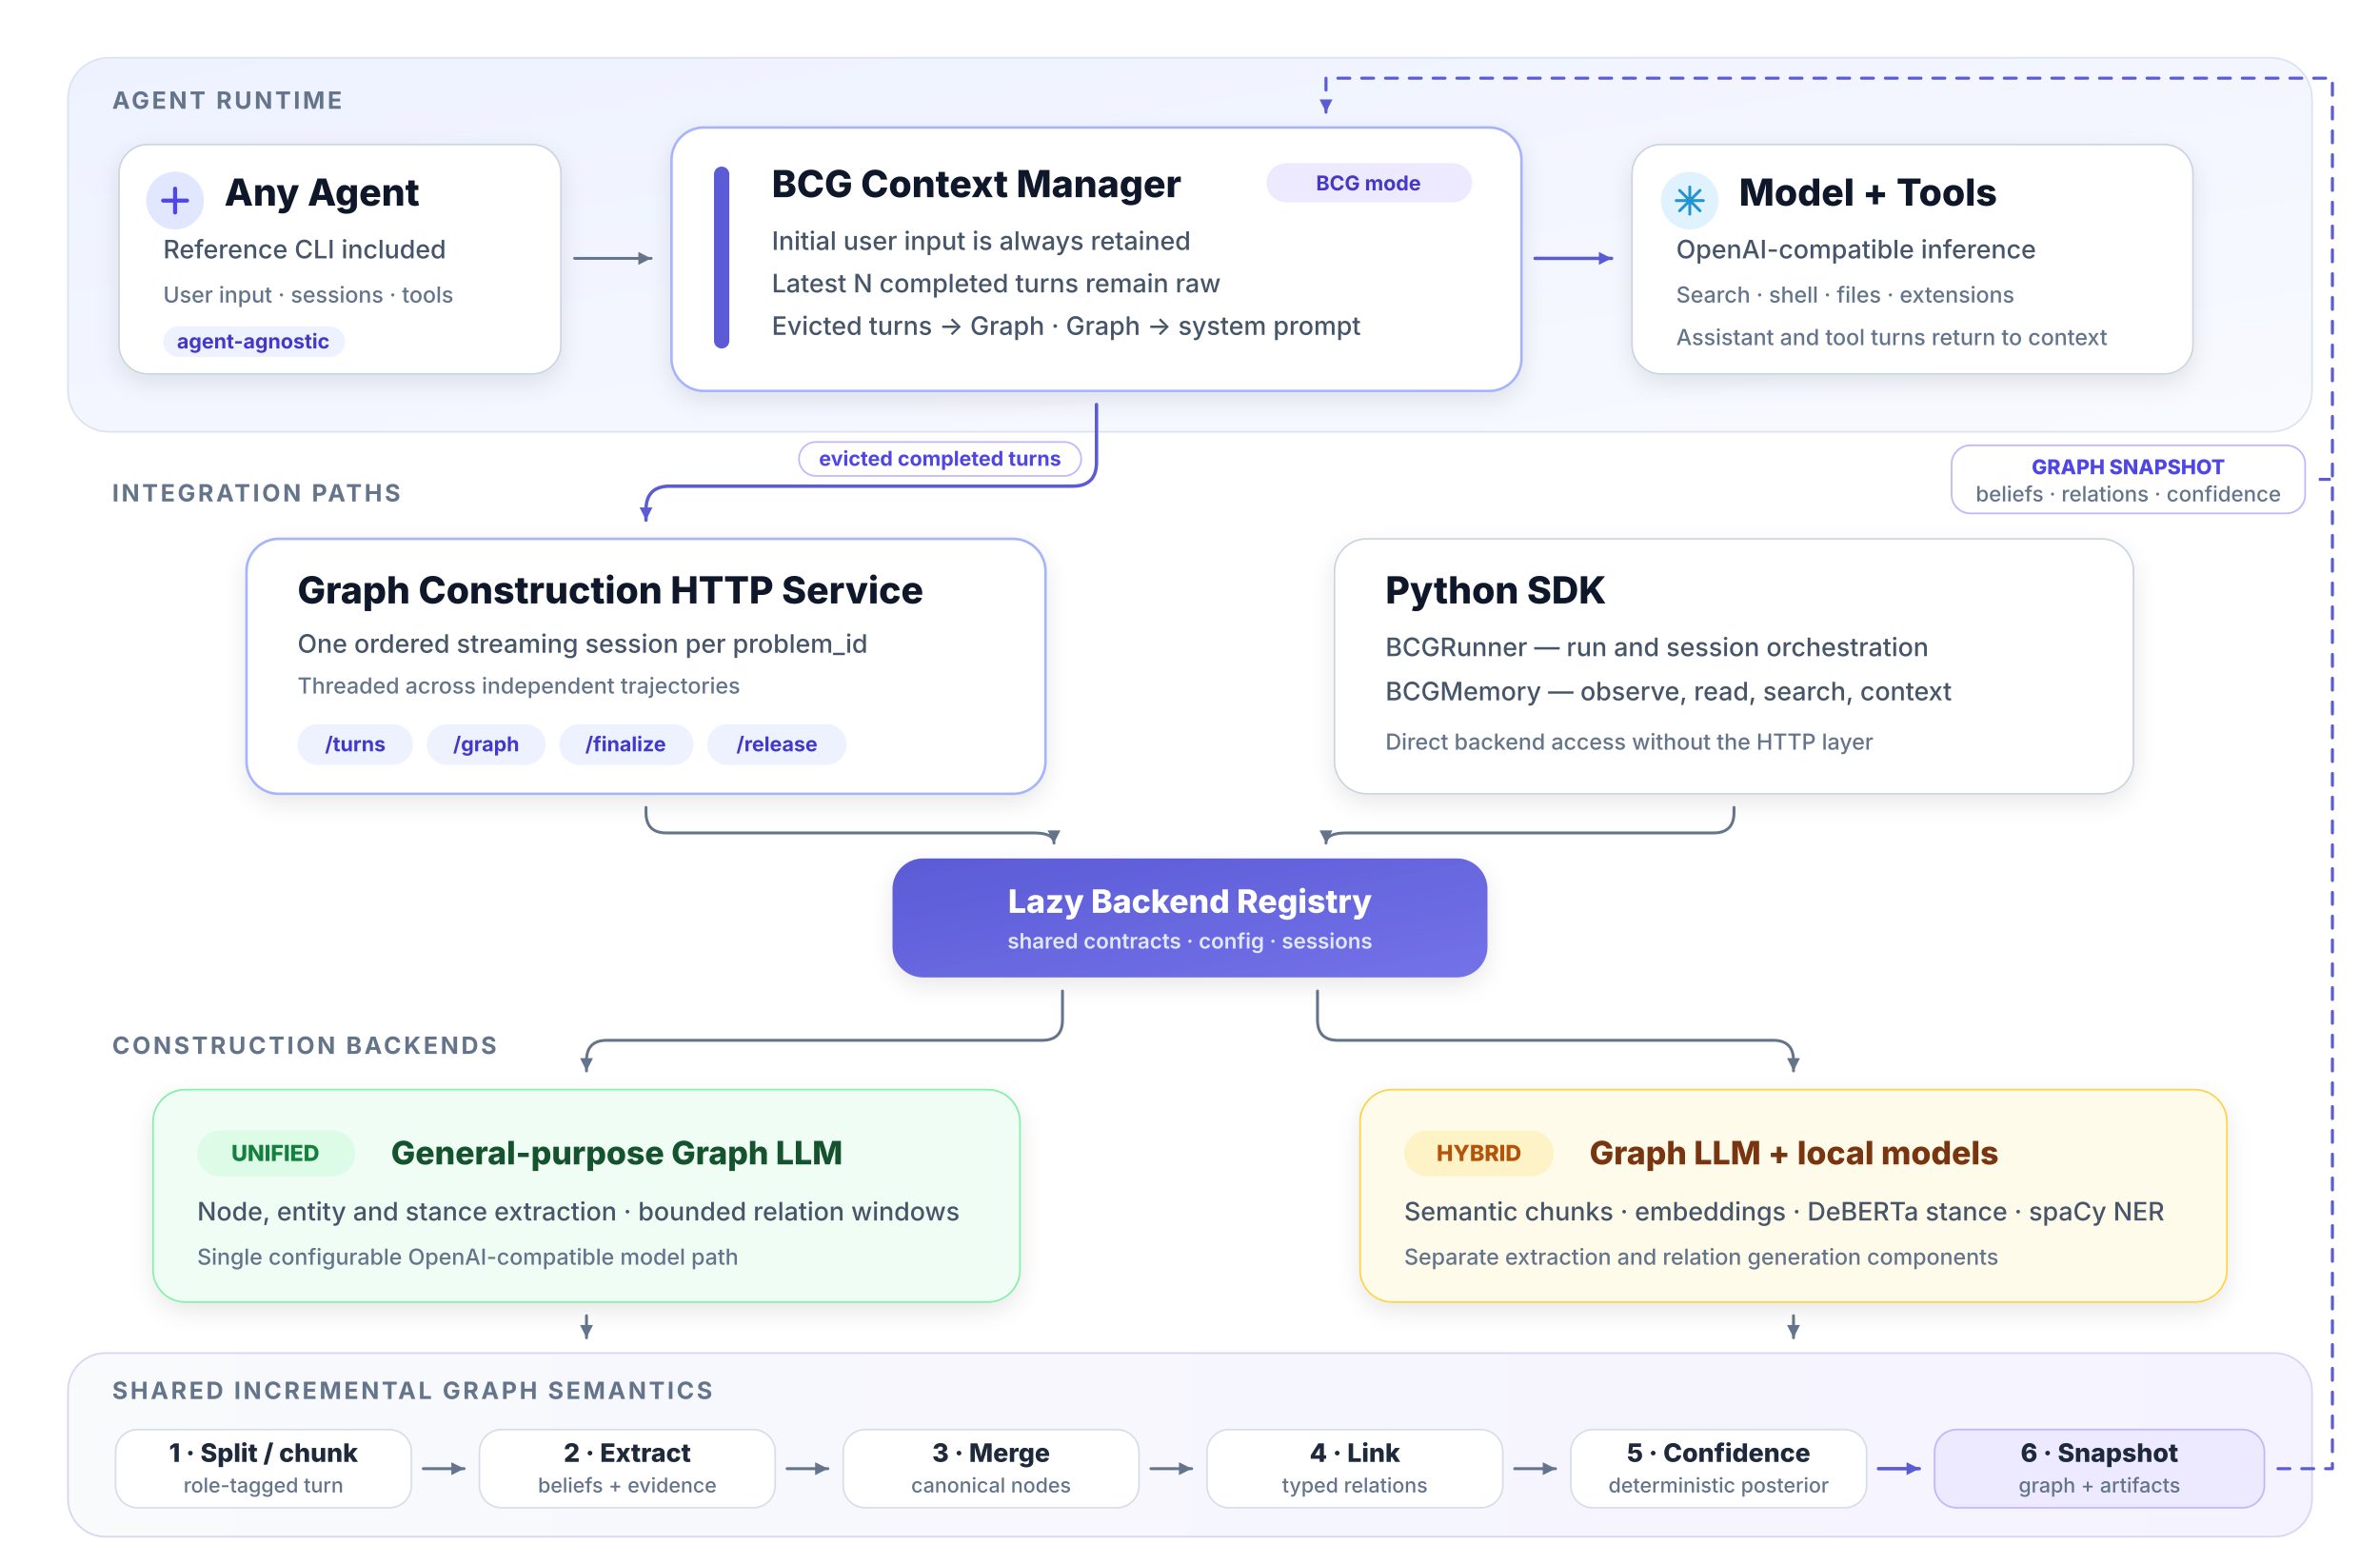
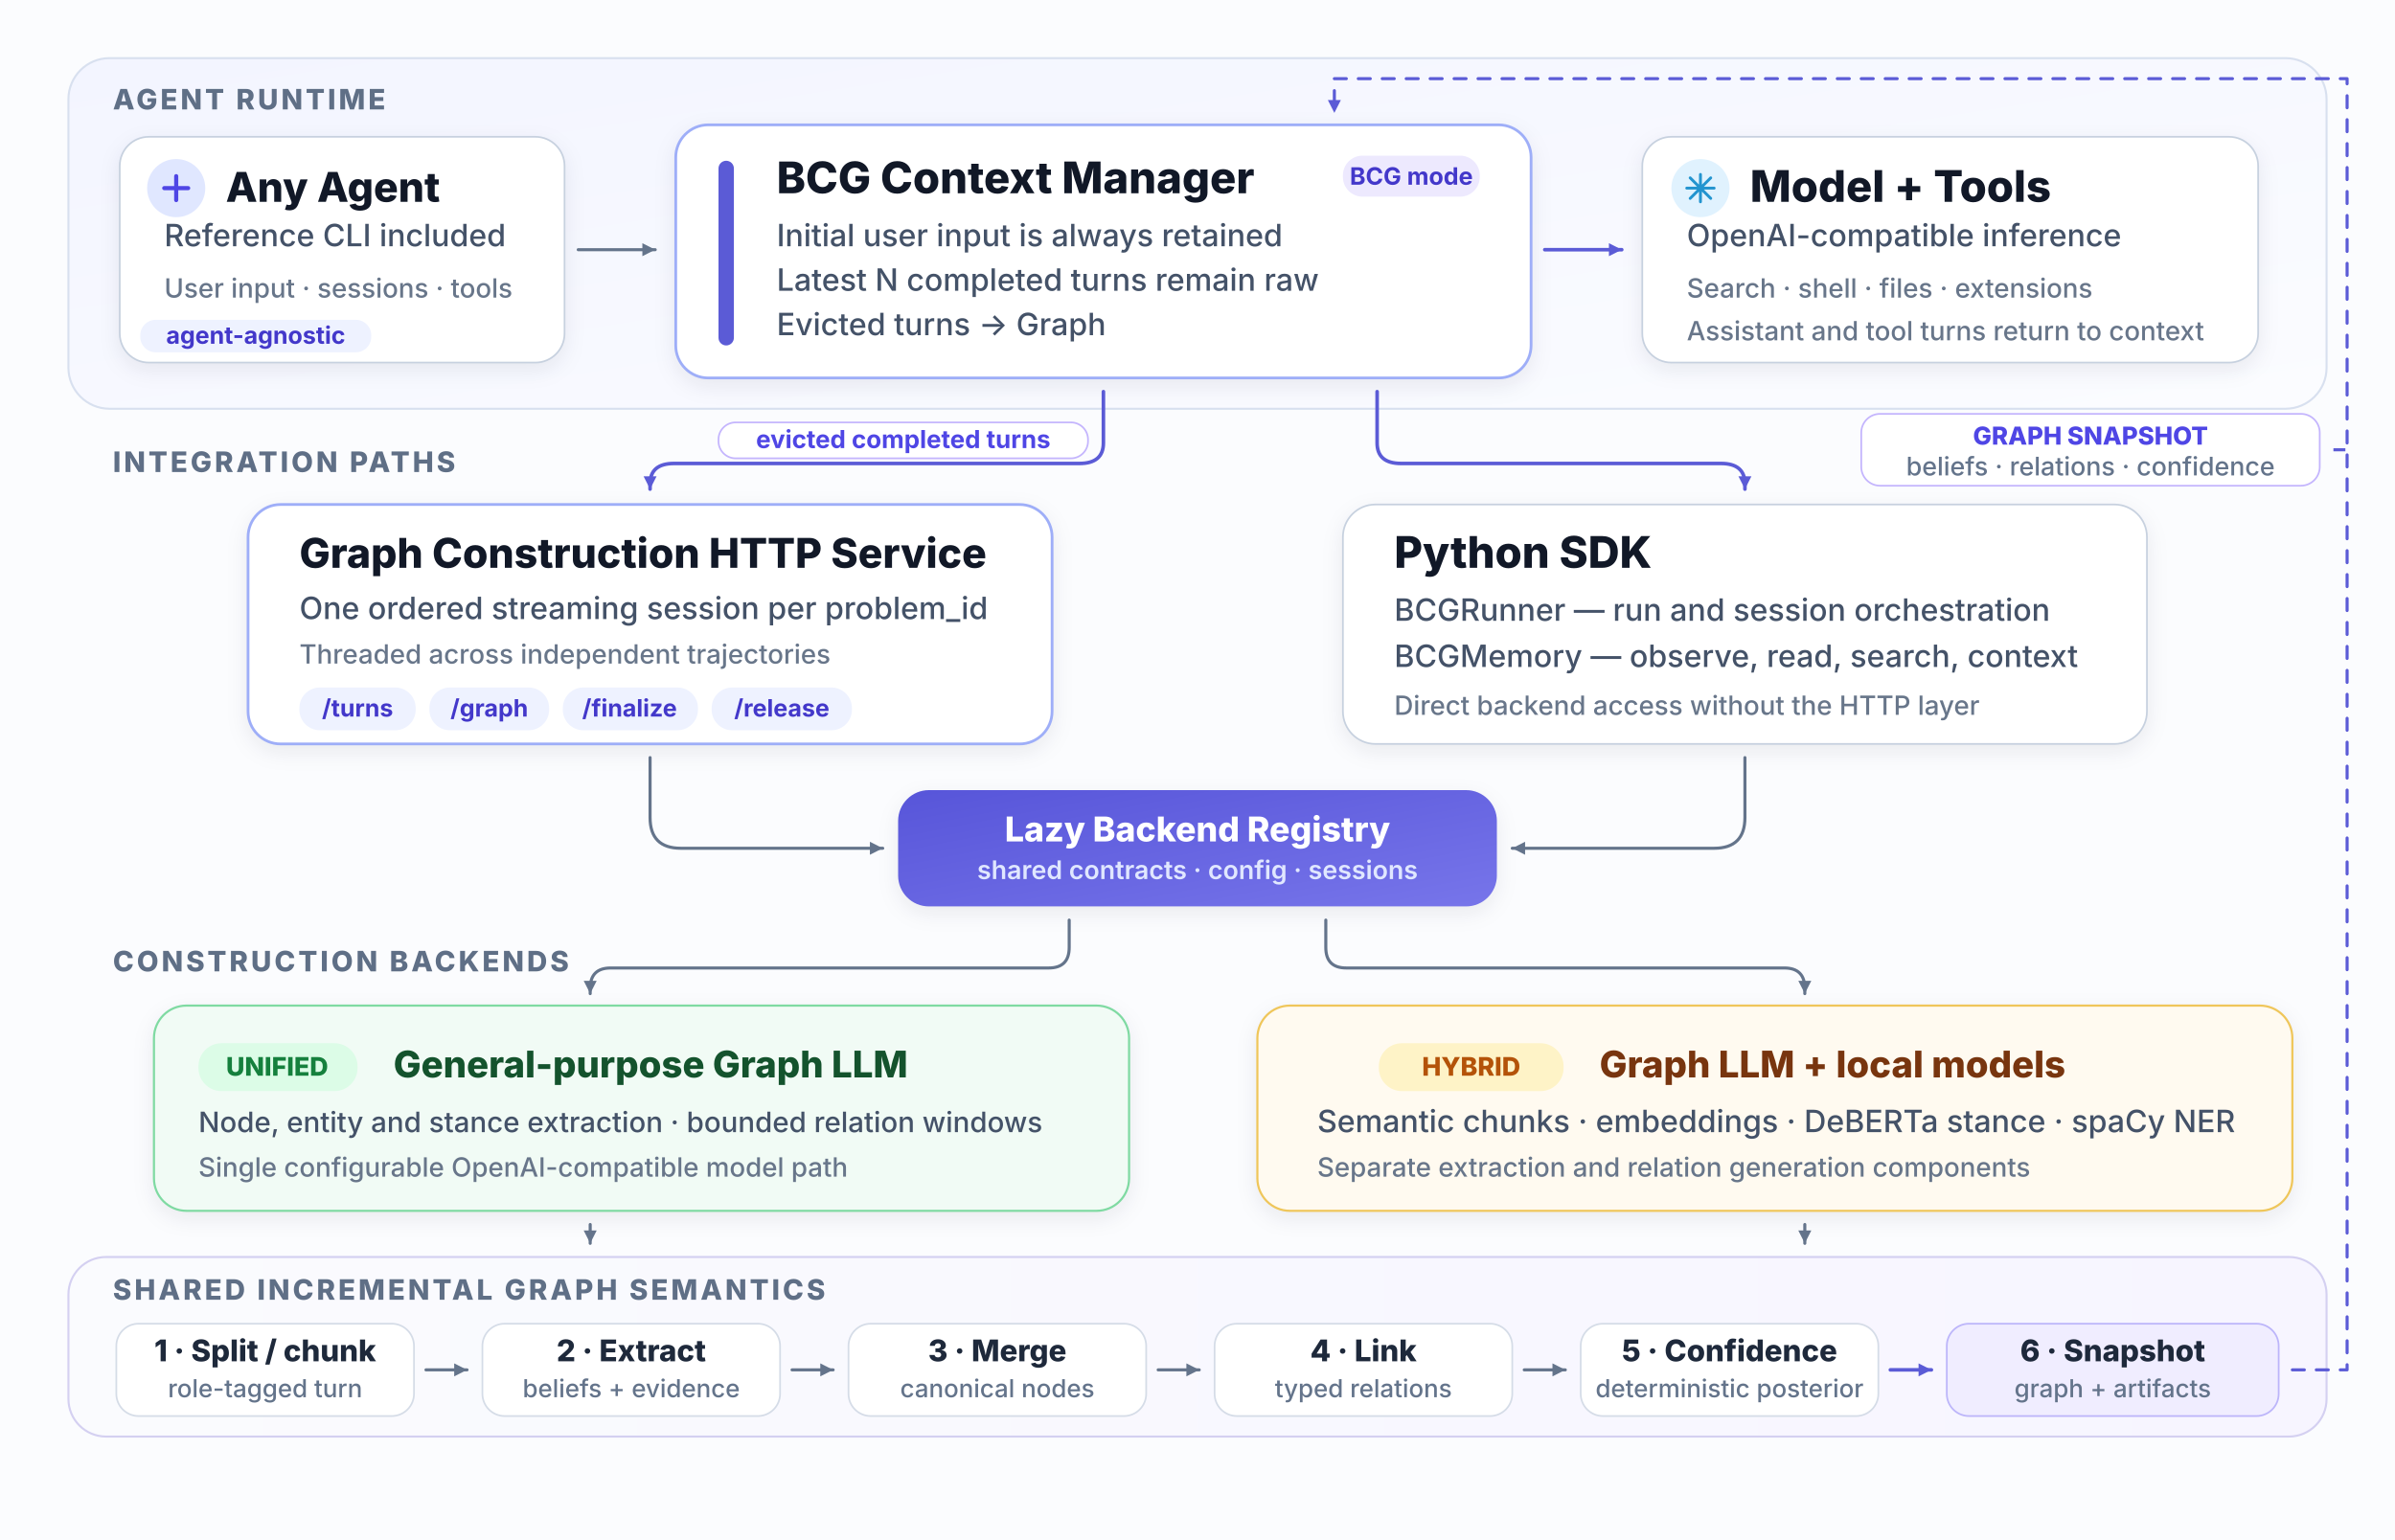
- <svg xmlns="http://www.w3.org/2000/svg" width="1400" height="920" viewBox="0 70 1400 920" role="img" aria-labelledby="title desc">
+ <svg xmlns="http://www.w3.org/2000/svg" width="1400" height="900" viewBox="0 70 1400 900" role="img" aria-labelledby="title desc">
  <defs>
    <linearGradient id="agentFill" x1="0" y1="0" x2="1" y2="1">
-       <stop offset="0" stop-color="#eef2ff" />
-       <stop offset="1" stop-color="#f8faff" />
+       <stop offset="0" stop-color="#f3f5ff" />
+       <stop offset="1" stop-color="#fbfcff" />
    </linearGradient>
    <linearGradient id="graphFill" x1="0" y1="0" x2="1" y2="1">
-       <stop offset="0" stop-color="#5b5bd6" />
-       <stop offset="1" stop-color="#7472e8" />
+       <stop offset="0" stop-color="#5755d9" />
+       <stop offset="1" stop-color="#7775ea" />
    </linearGradient>
    <linearGradient id="pipelineFill" x1="0" y1="0" x2="1" y2="0">
-       <stop offset="0" stop-color="#f8fafc" />
-       <stop offset="1" stop-color="#f5f3ff" />
+       <stop offset="0" stop-color="#fafbfe" />
+       <stop offset="1" stop-color="#f7f5ff" />
    </linearGradient>
-     <filter id="shadow" x="-15%" y="-15%" width="130%" height="140%">
-       <feDropShadow dx="0" dy="5" stdDeviation="7" flood-color="#0f172a" flood-opacity="0.09" />
+     <filter id="shadow" x="-15%" y="-15%" width="130%" height="140%" color-interpolation-filters="sRGB">
+       <feGaussianBlur in="SourceAlpha" stdDeviation="6" result="blur" />
+       <feOffset in="blur" dx="0" dy="4" result="offsetBlur" />
+       <feFlood flood-color="#0f172a" flood-opacity="0.075" result="shadowColor" />
+       <feComposite in="shadowColor" in2="offsetBlur" operator="in" result="shadow" />
+       <feMerge>
+         <feMergeNode in="shadow" />
+         <feMergeNode in="SourceGraphic" />
+       </feMerge>
    </filter>
    <marker id="arrow" markerWidth="9" markerHeight="9" refX="8" refY="4.5" orient="auto" markerUnits="userSpaceOnUse" viewBox="0 0 9 9">
      <path d="M0.5 0.7L8 4.5L0.5 8.3Z" fill="#64748b" />
    </marker>
    <marker id="arrowPurple" markerWidth="9" markerHeight="9" refX="8" refY="4.5" orient="auto" markerUnits="userSpaceOnUse" viewBox="0 0 9 9">
      <path d="M0.5 0.7L8 4.5L0.5 8.3Z" fill="#5b5bd6" />
    </marker>
    <style>
      .font { font-family: Inter, ui-sans-serif, system-ui, -apple-system, BlinkMacSystemFont, "Segoe UI", Arial, sans-serif; }
-       .section { font-size: 14px; font-weight: 750; letter-spacing: 1.5px; fill: #64748b; }
-       .title { font-size: 22px; font-weight: 760; fill: #0f172a; }
-       .body { font-size: 15px; font-weight: 500; fill: #475569; }
-       .small { font-size: 13px; font-weight: 520; fill: #64748b; }
-       .chip { font-size: 12px; font-weight: 700; fill: #4338ca; }
-       .stageTitle { font-size: 15px; font-weight: 760; fill: #1e293b; }
-       .stageBody { font-size: 12px; font-weight: 520; fill: #64748b; }
-       .arrow { fill: none; stroke: #64748b; stroke-width: 1.7; stroke-linecap: round; stroke-linejoin: round; marker-end: url(#arrow); }
-       .arrowPurple { fill: none; stroke: #5b5bd6; stroke-width: 2; stroke-linecap: round; stroke-linejoin: round; marker-end: url(#arrowPurple); }
+       .section { font-size: 16.5px; font-weight: 780; letter-spacing: 1.7px; fill: #5f6f86; }
+       .title { font-size: 25.5px; font-weight: 770; fill: #111827; }
+       .body { font-size: 18px; font-weight: 510; fill: #445268; }
+       .small { font-size: 15.5px; font-weight: 520; fill: #68768a; }
+       .chip { font-size: 14px; font-weight: 700; fill: #4338ca; }
+       .stageTitle { font-size: 17.5px; font-weight: 760; fill: #1e293b; }
+       .stageBody { font-size: 14.5px; font-weight: 520; fill: #64748b; }
+       .arrow { fill: none; stroke: #64748b; stroke-width: 1.8; stroke-linecap: round; stroke-linejoin: round; marker-end: url(#arrow); }
+       .arrowPurple { fill: none; stroke: #5b5bd6; stroke-width: 2.1; stroke-linecap: round; stroke-linejoin: round; marker-end: url(#arrowPurple); }
      .feedback { fill: none; stroke: #5b5bd6; stroke-width: 1.8; stroke-linecap: round; stroke-linejoin: round; stroke-dasharray: 7 7; marker-end: url(#arrowPurple); }
    </style>
  </defs>
-   <rect width="1400" height="1020" fill="#ffffff" />
+   <rect width="1400" height="1020" fill="#fbfcfe" />
  <g class="font">
-     <rect x="40" y="104" width="1320" height="220" rx="24" fill="url(#agentFill)" stroke="#dbe3f1" />
+     <rect x="40" y="104" width="1320" height="205" rx="24" fill="url(#agentFill)" stroke="#d8e0ef" stroke-width="1.2" />
    <text x="66" y="134" class="section">AGENT RUNTIME</text>
    <g filter="url(#shadow)">
-       <rect x="70" y="155" width="260" height="135" rx="17" fill="#ffffff" stroke="#cbd5e1" />
-       <rect x="395" y="145" width="500" height="155" rx="19" fill="#ffffff" stroke="#a5b4fc" stroke-width="1.5" />
-       <rect x="960" y="155" width="330" height="135" rx="17" fill="#ffffff" stroke="#cbd5e1" />
+       <rect x="70" y="150" width="260" height="132" rx="17" fill="#ffffff" stroke="#c7d1df" />
+       <rect x="395" y="143" width="500" height="148" rx="19" fill="#ffffff" stroke="#9eaef8" stroke-width="1.6" />
+       <rect x="960" y="150" width="360" height="132" rx="17" fill="#ffffff" stroke="#c7d1df" />
    </g>
-     <circle cx="103" cy="188" r="17" fill="#e0e7ff" />
-     <path d="M96 188h14M103 181v14" stroke="#4f46e5" stroke-width="2.4" stroke-linecap="round" />
-     <text x="132" y="191" class="title">Any Agent</text>
-     <text x="96" y="222" class="body">Reference CLI included</text>
-     <text x="96" y="248" class="small">User input · sessions · tools</text>
-     <rect x="96" y="262" width="107" height="18" rx="9" fill="#eef2ff" />
-     <text x="149" y="275" text-anchor="middle" class="chip">agent-agnostic</text>
-     <rect x="420" y="168" width="9" height="107" rx="4.5" fill="#5b5bd6" />
-     <text x="454" y="186" class="title">BCG Context Manager</text>
-     <text x="454" y="217" class="body">Initial user input is always retained</text>
-     <text x="454" y="242" class="body">Latest N completed turns remain raw</text>
-     <text x="454" y="267" class="body">Evicted turns → Graph · Graph → system prompt</text>
-     <rect x="745" y="166" width="121" height="23" rx="11.5" fill="#ede9fe" />
-     <text x="805" y="182" text-anchor="middle" class="chip">BCG mode</text>
-     <circle cx="994" cy="188" r="17" fill="#e0f2fe" />
-     <path d="M986 188h16M994 180v16M988 182l12 12M1000 182l-12 12" stroke="#0284c7" stroke-width="1.7" stroke-linecap="round" opacity="0.85" />
-     <text x="1023" y="191" class="title">Model + Tools</text>
-     <text x="986" y="222" class="body">OpenAI-compatible inference</text>
-     <text x="986" y="248" class="small">Search · shell · files · extensions</text>
-     <text x="986" y="273" class="small">Assistant and tool turns return to context</text>
-     <path d="M338 222H383" class="arrow" />
-     <path d="M903 222H948" class="arrowPurple" />
-     <text x="66" y="365" class="section">INTEGRATION PATHS</text>
+     <circle cx="103" cy="180" r="17" fill="#e0e7ff" />
+     <path d="M96 180h14M103 173v14" stroke="#4f46e5" stroke-width="2.4" stroke-linecap="round" />
+     <text x="132" y="188" class="title" style="font-size:24px">Any Agent</text>
+     <text x="96" y="214" class="body">Reference CLI included</text>
+     <text x="96" y="244" class="small">User input · sessions · tools</text>
+     <rect x="82" y="257" width="135" height="19" rx="9" fill="#eef2ff" />
+     <text x="149.5" y="271" text-anchor="middle" class="chip">agent-agnostic</text>
+     <rect x="420" y="164" width="9" height="108" rx="4.5" fill="#5b5bd6" />
+     <text x="454" y="183" class="title">BCG Context Manager</text>
+     <text x="454" y="214" class="body">Initial user input is always retained</text>
+     <text x="454" y="240" class="body">Latest N completed turns remain raw</text>
+     <text x="454" y="266" class="body">Evicted turns → Graph</text>
+     <rect x="785" y="161" width="80" height="24" rx="11.5" fill="#ede9fe" />
+     <text x="825" y="178" text-anchor="middle" class="chip">BCG mode</text>
+     <circle cx="994" cy="180" r="17" fill="#e0f2fe" />
+     <path d="M986 180h16M994 172v16M988 174l12 12M1000 174l-12 12" stroke="#0284c7" stroke-width="1.7" stroke-linecap="round" opacity="0.85" />
+     <text x="1023" y="188" class="title">Model + Tools</text>
+     <text x="986" y="214" class="body">OpenAI-compatible inference</text>
+     <text x="986" y="244" class="small">Search · shell · files · extensions</text>
+     <text x="986" y="269" class="small">Assistant and tool turns return to context</text>
+     <path d="M338 216H383" class="arrow" />
+     <path d="M903 216H948" class="arrowPurple" />
+     <text x="66" y="346" class="section">INTEGRATION PATHS</text>
    <g filter="url(#shadow)">
-       <rect x="145" y="387" width="470" height="150" rx="19" fill="#ffffff" stroke="#a5b4fc" stroke-width="1.5" />
-       <rect x="785" y="387" width="470" height="150" rx="19" fill="#ffffff" stroke="#cbd5e1" />
-       <rect x="525" y="575" width="350" height="70" rx="18" fill="url(#graphFill)" />
+       <rect x="145" y="365" width="470" height="140" rx="19" fill="#ffffff" stroke="#9eaef8" stroke-width="1.6" />
+       <rect x="785" y="365" width="470" height="140" rx="19" fill="#ffffff" stroke="#c7d1df" />
+       <rect x="525" y="532" width="350" height="68" rx="18" fill="url(#graphFill)" />
    </g>
-     <text x="175" y="425" class="title">Graph Construction HTTP Service</text>
-     <text x="175" y="454" class="body">One ordered streaming session per problem_id</text>
-     <text x="175" y="478" class="small">Threaded across independent trajectories</text>
+     <text x="175" y="402" class="title" style="font-size:24px">Graph Construction HTTP Service</text>
+     <text x="175" y="432" class="body">One ordered streaming session per problem_id</text>
+     <text x="175" y="458" class="small">Threaded across independent trajectories</text>
    <g>
-       <rect x="175" y="496" width="68" height="24" rx="12" fill="#eef2ff" />
-       <rect x="251" y="496" width="70" height="24" rx="12" fill="#eef2ff" />
-       <rect x="329" y="496" width="79" height="24" rx="12" fill="#eef2ff" />
-       <rect x="416" y="496" width="82" height="24" rx="12" fill="#eef2ff" />
-       <text x="209" y="512" text-anchor="middle" class="chip">/turns</text>
-       <text x="286" y="512" text-anchor="middle" class="chip">/graph</text>
-       <text x="368" y="512" text-anchor="middle" class="chip">/finalize</text>
-       <text x="457" y="512" text-anchor="middle" class="chip">/release</text>
+       <rect x="175" y="472" width="68" height="25" rx="12" fill="#eef2ff" />
+       <rect x="251" y="472" width="70" height="25" rx="12" fill="#eef2ff" />
+       <rect x="329" y="472" width="79" height="25" rx="12" fill="#eef2ff" />
+       <rect x="416" y="472" width="82" height="25" rx="12" fill="#eef2ff" />
+       <text x="209" y="489" text-anchor="middle" class="chip">/turns</text>
+       <text x="286" y="489" text-anchor="middle" class="chip">/graph</text>
+       <text x="368" y="489" text-anchor="middle" class="chip">/finalize</text>
+       <text x="457" y="489" text-anchor="middle" class="chip">/release</text>
    </g>
-     <text x="815" y="425" class="title">Python SDK</text>
-     <text x="815" y="456" class="body">BCGRunner — run and session orchestration</text>
-     <text x="815" y="482" class="body">BCGMemory — observe, read, search, context</text>
-     <text x="815" y="511" class="small">Direct backend access without the HTTP layer</text>
-     <text x="700" y="607" text-anchor="middle" font-size="19" font-weight="780" fill="#ffffff">Lazy Backend Registry</text>
-     <text x="700" y="628" text-anchor="middle" font-size="12.5" font-weight="560" fill="#e0e7ff">shared contracts · config · sessions</text>
-     <path d="M645 308V342Q645 356 631 356H394Q380 356 380 370V376" class="arrowPurple" />
-     <rect x="470" y="330" width="166" height="20" rx="10" fill="#ffffff" stroke="#c4b5fd" />
-     <text x="553" y="344" text-anchor="middle" font-size="12" font-weight="650" fill="#4f46e5">evicted completed turns</text>
-     <path d="M380 545V548Q380 560 392 560H608Q620 560 620 566" class="arrow" />
-     <path d="M1020 545V548Q1020 560 1008 560H792Q780 560 780 566" class="arrow" />
-     <text x="66" y="690" class="section">CONSTRUCTION BACKENDS</text>
+     <text x="815" y="402" class="title">Python SDK</text>
+     <text x="815" y="433" class="body">BCGRunner — run and session orchestration</text>
+     <text x="815" y="460" class="body">BCGMemory — observe, read, search, context</text>
+     <text x="815" y="488" class="small">Direct backend access without the HTTP layer</text>
+     <text x="700" y="562" text-anchor="middle" font-size="20" font-weight="780" fill="#ffffff">Lazy Backend Registry</text>
+     <text x="700" y="584" text-anchor="middle" font-size="15" font-weight="560" fill="#e0e7ff">shared contracts · config · sessions</text>
+     <path d="M645 299V329Q645 341 631 341H394Q380 341 380 353V356" class="arrowPurple" />
+     <path d="M805 299V329Q805 341 819 341H1006Q1020 341 1020 353V356" class="arrowPurple" />
+     <rect x="420" y="317" width="216" height="21" rx="10" fill="#ffffff" stroke="#c4b5fd" />
+     <text x="528" y="332" text-anchor="middle" font-size="14.5" font-weight="650" fill="#4f46e5">evicted completed turns</text>
+     <path d="M380 513V548Q380 566 398 566H516" class="arrow" />
+     <path d="M1020 513V548Q1020 566 1002 566H884" class="arrow" />
+     <text x="66" y="638" class="section">CONSTRUCTION BACKENDS</text>
    <g filter="url(#shadow)">
-       <rect x="90" y="711" width="510" height="125" rx="19" fill="#f0fdf4" stroke="#86efac" />
-       <rect x="800" y="711" width="510" height="125" rx="19" fill="#fffbeb" stroke="#fcd34d" />
+       <rect x="90" y="658" width="570" height="120" rx="19" fill="#f1fbf5" stroke="#7fdaa2" stroke-width="1.25" />
+       <rect x="735" y="658" width="605" height="120" rx="19" fill="#fffaf0" stroke="#efc65a" stroke-width="1.25" />
    </g>
-     <rect x="116" y="735" width="93" height="27" rx="13.5" fill="#dcfce7" />
-     <text x="162" y="753" text-anchor="middle" font-size="13" font-weight="800" fill="#15803d">UNIFIED</text>
-     <text x="230" y="755" font-size="19" font-weight="760" fill="#14532d">General-purpose Graph LLM</text>
-     <text x="116" y="788" class="body">Node, entity and stance extraction · bounded relation windows</text>
-     <text x="116" y="814" class="small">Single configurable OpenAI-compatible model path</text>
-     <rect x="826" y="735" width="88" height="27" rx="13.5" fill="#fef3c7" />
-     <text x="870" y="753" text-anchor="middle" font-size="13" font-weight="800" fill="#b45309">HYBRID</text>
-     <text x="935" y="755" font-size="19" font-weight="760" fill="#78350f">Graph LLM + local models</text>
-     <text x="826" y="788" class="body">Semantic chunks · embeddings · DeBERTa stance · spaCy NER</text>
-     <text x="826" y="814" class="small">Separate extraction and relation generation components</text>
-     <path d="M625 653V670Q625 682 613 682H357Q345 682 345 694V700" class="arrow" />
-     <path d="M775 653V670Q775 682 787 682H1043Q1055 682 1055 694V700" class="arrow" />
-     <rect x="40" y="866" width="1320" height="108" rx="22" fill="url(#pipelineFill)" stroke="#d8d5f4" />
-     <text x="66" y="893" class="section">SHARED INCREMENTAL GRAPH SEMANTICS</text>
+     <rect x="116" y="680" width="93" height="28" rx="13.5" fill="#dcfce7" />
+     <text x="162" y="699" text-anchor="middle" font-size="15" font-weight="800" fill="#15803d">UNIFIED</text>
+     <text x="230" y="700" font-size="21.5" font-weight="760" fill="#14532d">General-purpose Graph LLM</text>
+     <text x="116" y="732" class="body" style="font-size:16.5px">Node, entity and stance extraction · bounded relation windows</text>
+     <text x="116" y="758" class="small">Single configurable OpenAI-compatible model path</text>
+     <rect x="806" y="680" width="108" height="28" rx="13.5" fill="#fef3c7" />
+     <text x="860" y="699" text-anchor="middle" font-size="15" font-weight="800" fill="#b45309">HYBRID</text>
+     <text x="935" y="700" font-size="21.5" font-weight="760" fill="#78350f">Graph LLM + local models</text>
+     <text x="770" y="732" class="body">Semantic chunks · embeddings · DeBERTa stance · spaCy NER</text>
+     <text x="770" y="758" class="small">Separate extraction and relation generation components</text>
+     <path d="M625 608V624Q625 636 613 636H357Q345 636 345 648V651" class="arrow" />
+     <path d="M775 608V624Q775 636 787 636H1043Q1055 636 1055 648V651" class="arrow" />
+     <rect x="40" y="805" width="1320" height="105" rx="22" fill="url(#pipelineFill)" stroke="#d4d0f1" stroke-width="1.2" />
+     <text x="66" y="830" class="section">SHARED INCREMENTAL GRAPH SEMANTICS</text>
    <g>
-       <rect x="68" y="911" width="174" height="46" rx="13" fill="#ffffff" stroke="#d8dee9" />
-       <rect x="282" y="911" width="174" height="46" rx="13" fill="#ffffff" stroke="#d8dee9" />
-       <rect x="496" y="911" width="174" height="46" rx="13" fill="#ffffff" stroke="#d8dee9" />
-       <rect x="710" y="911" width="174" height="46" rx="13" fill="#ffffff" stroke="#d8dee9" />
-       <rect x="924" y="911" width="174" height="46" rx="13" fill="#ffffff" stroke="#d8dee9" />
-       <rect x="1138" y="911" width="194" height="46" rx="13" fill="#ede9fe" stroke="#c4b5fd" />
-       <text x="155" y="930" text-anchor="middle" class="stageTitle">1 · Split / chunk</text>
-       <text x="155" y="948" text-anchor="middle" class="stageBody">role-tagged turn</text>
-       <text x="369" y="930" text-anchor="middle" class="stageTitle">2 · Extract</text>
-       <text x="369" y="948" text-anchor="middle" class="stageBody">beliefs + evidence</text>
-       <text x="583" y="930" text-anchor="middle" class="stageTitle">3 · Merge</text>
-       <text x="583" y="948" text-anchor="middle" class="stageBody">canonical nodes</text>
-       <text x="797" y="930" text-anchor="middle" class="stageTitle">4 · Link</text>
-       <text x="797" y="948" text-anchor="middle" class="stageBody">typed relations</text>
-       <text x="1011" y="930" text-anchor="middle" class="stageTitle">5 · Confidence</text>
-       <text x="1011" y="948" text-anchor="middle" class="stageBody">deterministic posterior</text>
-       <text x="1235" y="930" text-anchor="middle" class="stageTitle" fill="#4338ca">6 · Snapshot</text>
-       <text x="1235" y="948" text-anchor="middle" class="stageBody" fill="#5b5bd6">graph + artifacts</text>
-       <path d="M249 934H273" class="arrow" />
-       <path d="M463 934H487" class="arrow" />
-       <path d="M677 934H701" class="arrow" />
-       <path d="M891 934H915" class="arrow" />
-       <path d="M1105 934H1129" class="arrowPurple" />
+       <rect x="68" y="844" width="174" height="54" rx="13" fill="#ffffff" stroke="#d5dce7" />
+       <rect x="282" y="844" width="174" height="54" rx="13" fill="#ffffff" stroke="#d5dce7" />
+       <rect x="496" y="844" width="174" height="54" rx="13" fill="#ffffff" stroke="#d5dce7" />
+       <rect x="710" y="844" width="174" height="54" rx="13" fill="#ffffff" stroke="#d5dce7" />
+       <rect x="924" y="844" width="174" height="54" rx="13" fill="#ffffff" stroke="#d5dce7" />
+       <rect x="1138" y="844" width="194" height="54" rx="13" fill="#f0edff" stroke="#bcb5fa" />
+       <text x="155" y="866" text-anchor="middle" class="stageTitle">1 · Split / chunk</text>
+       <text x="155" y="887" text-anchor="middle" class="stageBody">role-tagged turn</text>
+       <text x="369" y="866" text-anchor="middle" class="stageTitle">2 · Extract</text>
+       <text x="369" y="887" text-anchor="middle" class="stageBody">beliefs + evidence</text>
+       <text x="583" y="866" text-anchor="middle" class="stageTitle">3 · Merge</text>
+       <text x="583" y="887" text-anchor="middle" class="stageBody">canonical nodes</text>
+       <text x="797" y="866" text-anchor="middle" class="stageTitle">4 · Link</text>
+       <text x="797" y="887" text-anchor="middle" class="stageBody">typed relations</text>
+       <text x="1011" y="866" text-anchor="middle" class="stageTitle">5 · Confidence</text>
+       <text x="1011" y="887" text-anchor="middle" class="stageBody">deterministic posterior</text>
+       <text x="1235" y="866" text-anchor="middle" class="stageTitle" fill="#4338ca">6 · Snapshot</text>
+       <text x="1235" y="887" text-anchor="middle" class="stageBody" fill="#5b5bd6">graph + artifacts</text>
+       <path d="M249 871H273" class="arrow" />
+       <path d="M463 871H487" class="arrow" />
+       <path d="M677 871H701" class="arrow" />
+       <path d="M891 871H915" class="arrow" />
+       <path d="M1105 871H1129" class="arrowPurple" />
    </g>
-     <path d="M345 844V857" class="arrow" />
-     <path d="M1055 844V857" class="arrow" />
-     <path d="M1340 934H1372V116H780V136" class="feedback" />
-     <rect x="1148" y="332" width="208" height="40" rx="11" fill="#ffffff" stroke="#c4b5fd" />
-     <text x="1252" y="349" text-anchor="middle" font-size="12" font-weight="760" fill="#4f46e5">GRAPH SNAPSHOT</text>
-     <text x="1252" y="365" text-anchor="middle" font-size="12.5" font-weight="520" fill="#64748b">beliefs · relations · confidence</text>
-     <path d="M1364 352H1372" fill="none" stroke="#5b5bd6" stroke-width="1.8" stroke-dasharray="7 7" />
+     <path d="M345 786V797" class="arrow" />
+     <path d="M1055 786V797" class="arrow" />
+     <path d="M1340 871H1372V116H780V136" class="feedback" />
+     <rect x="1088" y="312" width="268" height="42" rx="11" fill="#ffffff" stroke="#c4b5fd" />
+     <text x="1222" y="330" text-anchor="middle" font-size="14.5" font-weight="760" fill="#4f46e5">GRAPH SNAPSHOT</text>
+     <text x="1222" y="348" text-anchor="middle" font-size="15" font-weight="520" fill="#64748b">beliefs · relations · confidence</text>
+     <path d="M1364 333H1372" fill="none" stroke="#5b5bd6" stroke-width="1.8" stroke-dasharray="7 7" />
  </g>
</svg>
